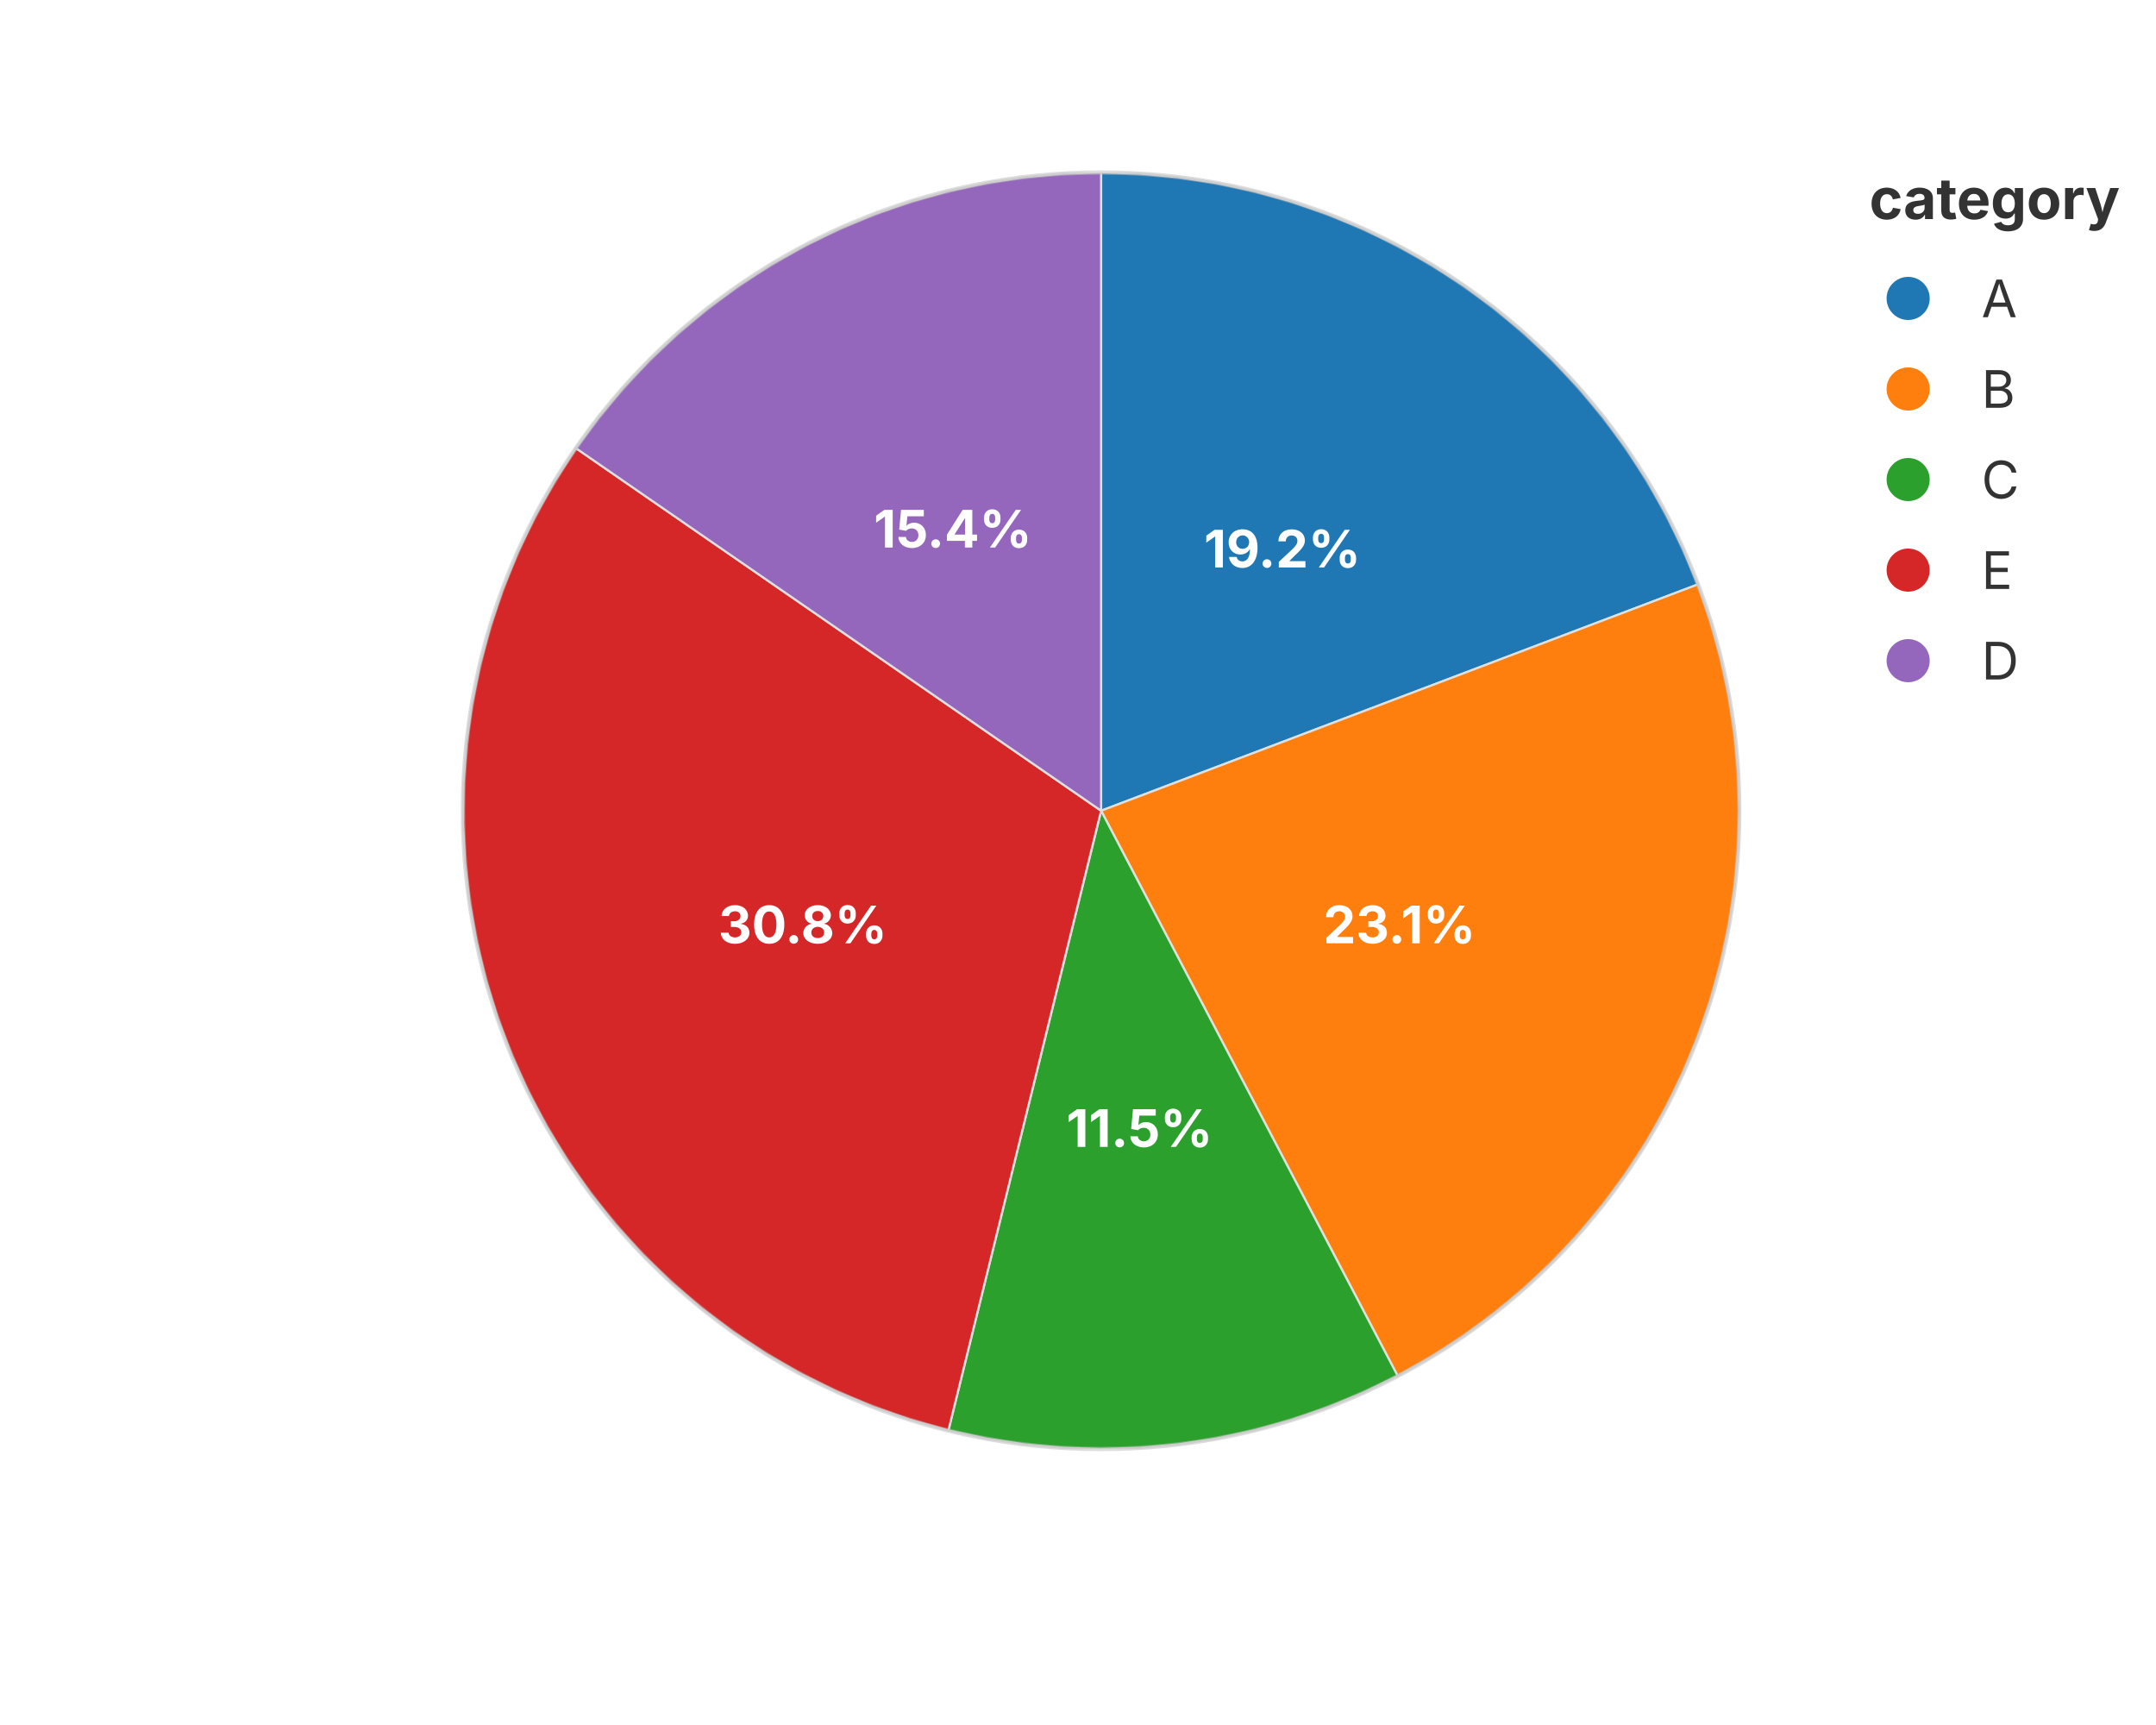
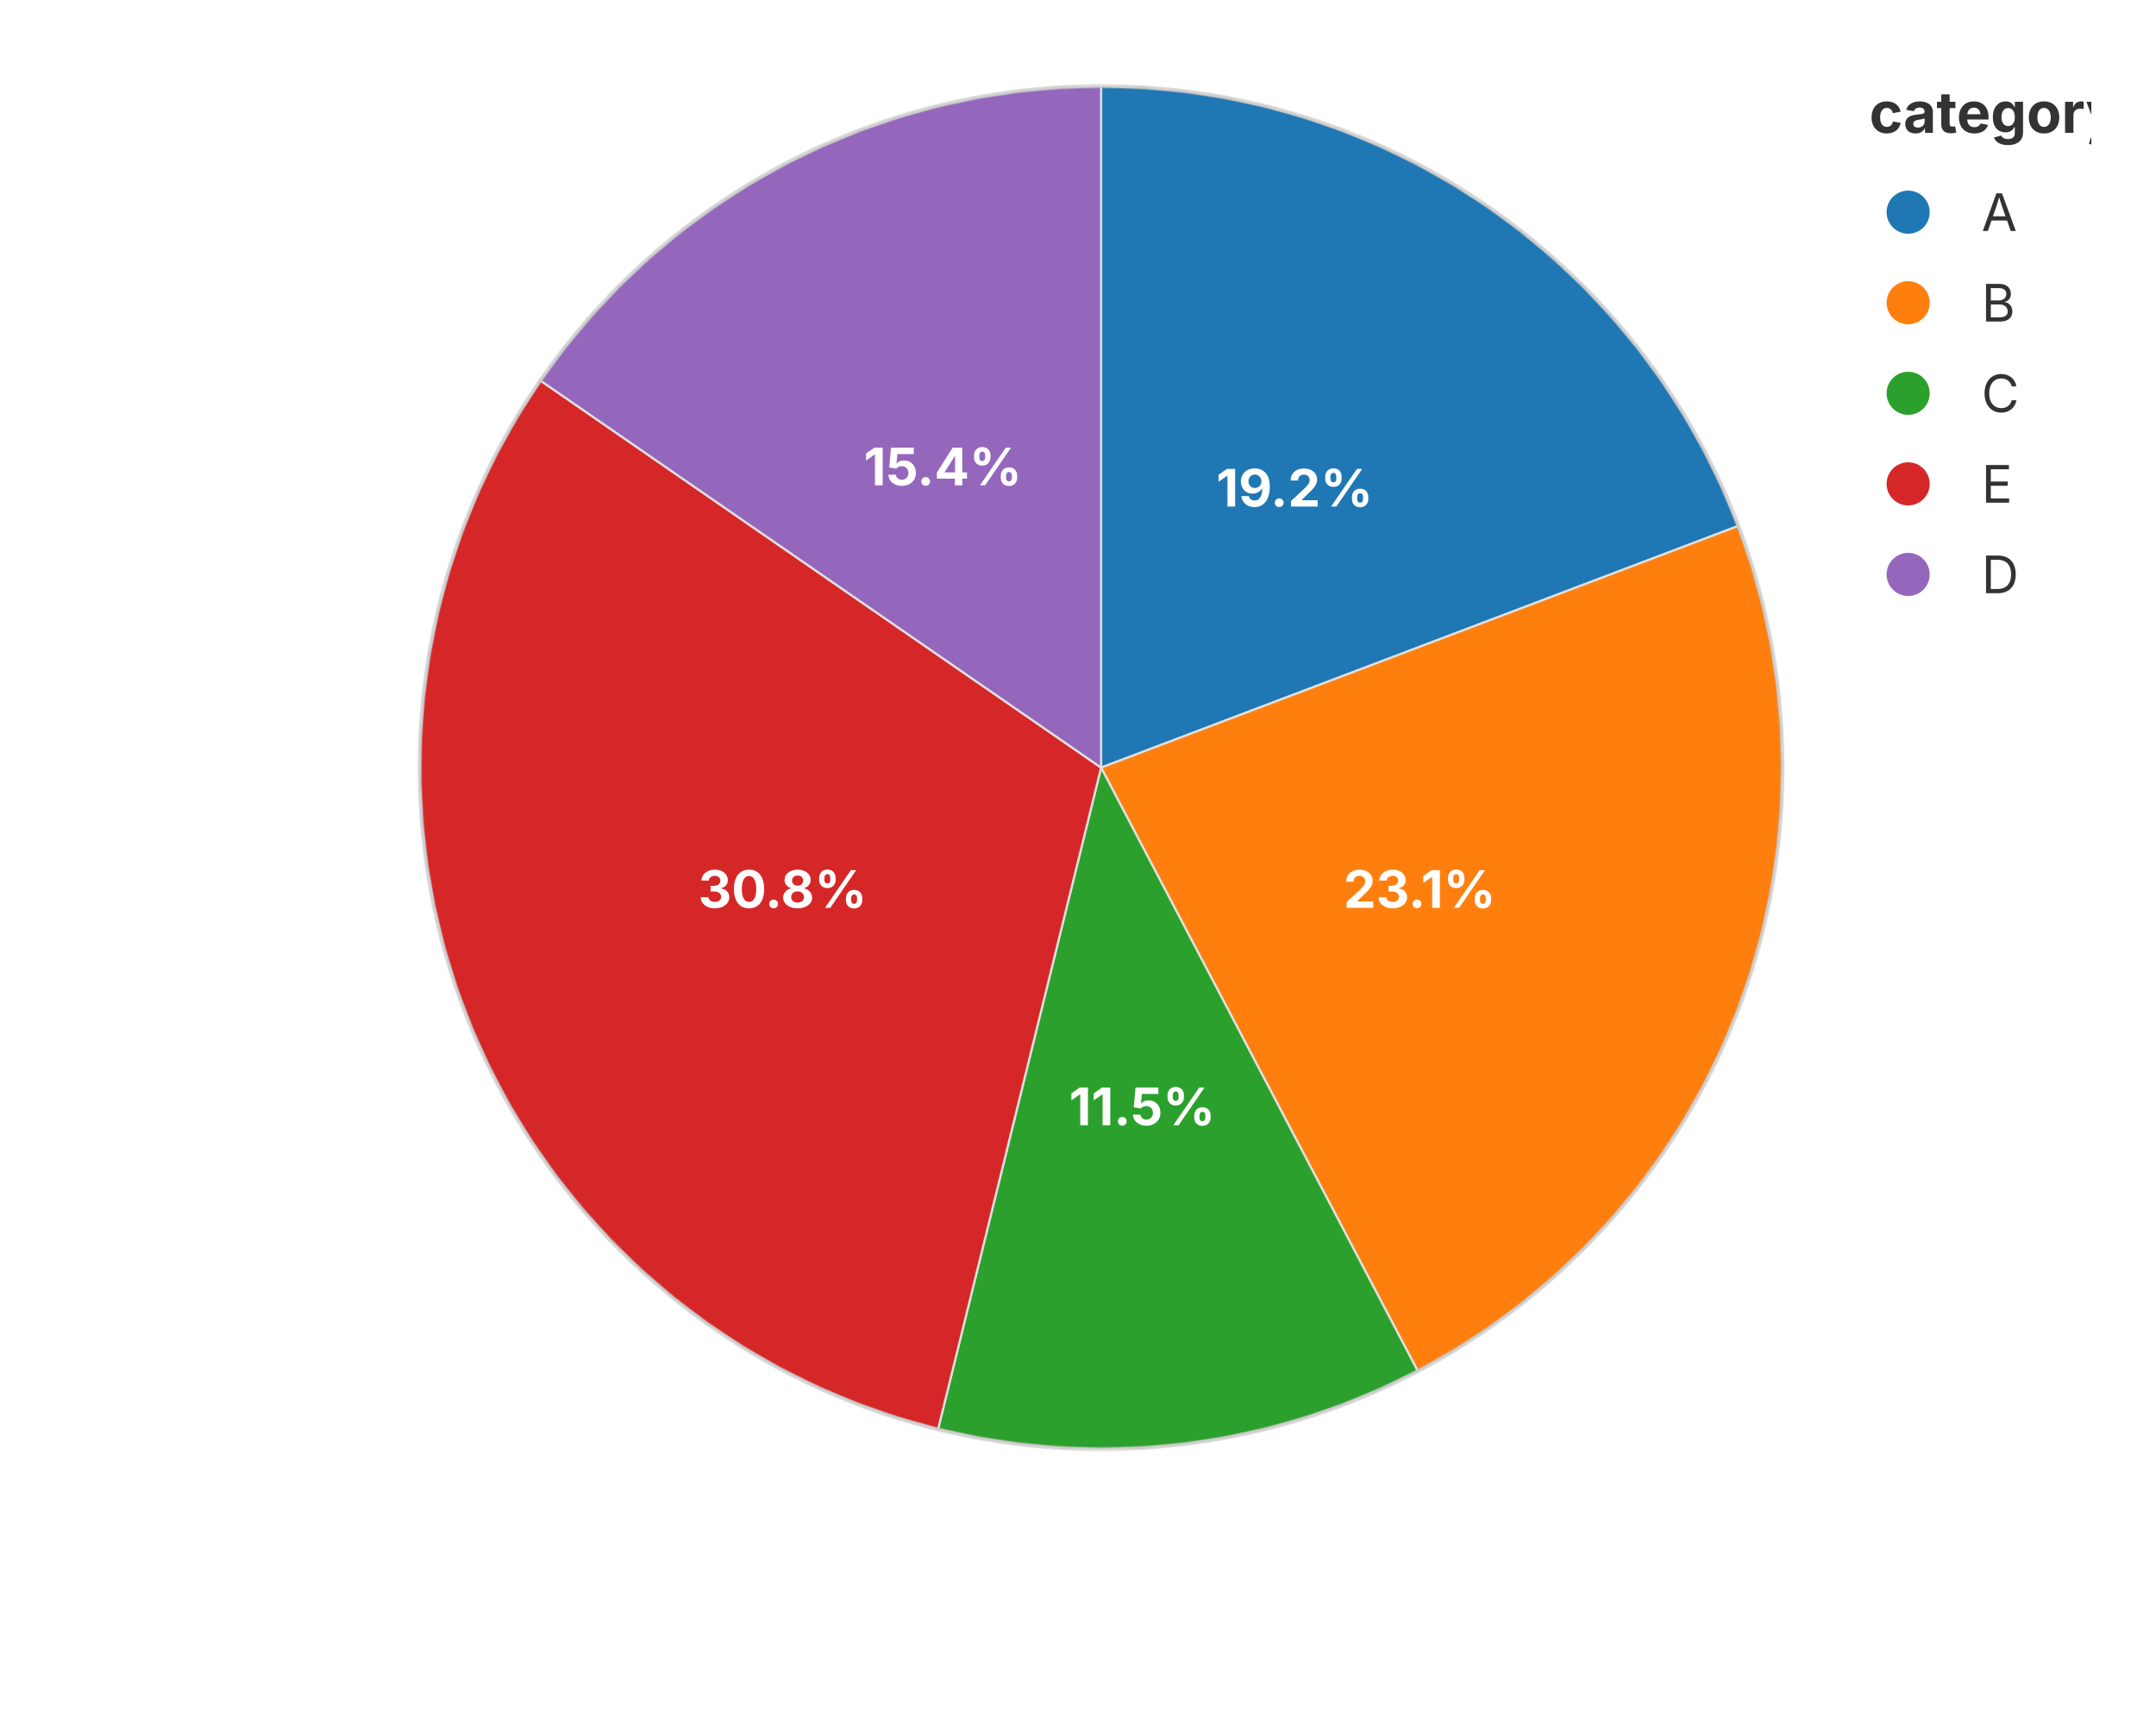
<svg xmlns="http://www.w3.org/2000/svg" width="500" height="400" viewBox="0 0 500 400">
  <rect x="0.000" y="0.000" width="500.000" height="400.000" fill="rgba(255,255,255,1.000)" stroke="none" stroke-width="0.000" fill-opacity="1.000" stroke-opacity="1.000" />
  <defs>
    <clipPath id="plot-clip-area-0">
-       <rect x="92.200" y="40.000" width="326.320" height="296.000" />
+       <rect x="92.200" y="20.000" width="326.320" height="316.000" />
    </clipPath>
  </defs>
  <g clip-path="url(#plot-clip-area-0)">
-     <path d="M 255.360 188.000 L 255.360 40.000 L 264.296 40.270 L 273.199 41.079 L 282.038 42.424 L 290.779 44.301 L 299.390 46.701 L 307.842 49.618 L 316.101 53.039 L 324.139 56.953 L 331.926 61.344 L 339.434 66.198 L 346.634 71.497 L 353.502 77.220 L 360.012 83.348 L 366.140 89.858 L 371.863 96.726 L 377.162 103.926 L 382.016 111.434 L 386.408 119.221 L 390.321 127.259 L 393.742 135.518 L 255.360 188.000 L 255.360 188.000 L 255.360 188.000 L 255.360 188.000 L 255.360 188.000 L 255.360 188.000 L 255.360 188.000 L 255.360 188.000 L 255.360 188.000 L 255.360 188.000 L 255.360 188.000 L 255.360 188.000 L 255.360 188.000 L 255.360 188.000 L 255.360 188.000 L 255.360 188.000 L 255.360 188.000 L 255.360 188.000 L 255.360 188.000 L 255.360 188.000 Z" fill="rgba(31,119,180,1.000)" fill-opacity="1.000" stroke="rgba(224,224,224,1.000)" stroke-width="0.500" stroke-opacity="1.000" stroke-linejoin="round" stroke-linecap="round" />
-     <text x="297.397" y="127.099" font-size="12.0" font-family="Inter, -apple-system, BlinkMacSystemFont, 'Segoe UI', Roboto, Helvetica, Arial, 'PingFang SC', 'Microsoft YaHei', Ubuntu, Cantarell, 'Noto Sans', sans-serif" fill="rgba(255,255,255,1.000)" fill-opacity="1.000" text-anchor="middle" font-weight="bold" dominant-baseline="middle" transform="rotate(0 297.397 127.099)">19.2%</text>
-     <path d="M 255.360 188.000 L 393.742 135.518 L 396.659 143.970 L 399.059 152.581 L 400.936 161.322 L 402.281 170.161 L 403.090 179.064 L 403.360 188.000 L 403.090 196.936 L 402.281 205.839 L 400.936 214.678 L 399.059 223.419 L 396.659 232.030 L 393.742 240.482 L 390.321 248.741 L 386.408 256.779 L 382.016 264.566 L 377.162 272.074 L 371.863 279.274 L 366.140 286.142 L 360.012 292.652 L 353.502 298.780 L 346.634 304.503 L 339.434 309.802 L 331.926 314.656 L 324.139 319.047 L 255.360 188.000 L 255.360 188.000 L 255.360 188.000 L 255.360 188.000 L 255.360 188.000 L 255.360 188.000 L 255.360 188.000 L 255.360 188.000 L 255.360 188.000 L 255.360 188.000 L 255.360 188.000 L 255.360 188.000 L 255.360 188.000 L 255.360 188.000 L 255.360 188.000 L 255.360 188.000 L 255.360 188.000 L 255.360 188.000 L 255.360 188.000 L 255.360 188.000 L 255.360 188.000 L 255.360 188.000 L 255.360 188.000 L 255.360 188.000 Z" fill="rgba(255,127,14,1.000)" fill-opacity="1.000" stroke="rgba(224,224,224,1.000)" stroke-width="0.500" stroke-opacity="1.000" stroke-linejoin="round" stroke-linecap="round" />
-     <text x="324.551" y="214.241" font-size="12.0" font-family="Inter, -apple-system, BlinkMacSystemFont, 'Segoe UI', Roboto, Helvetica, Arial, 'PingFang SC', 'Microsoft YaHei', Ubuntu, Cantarell, 'Noto Sans', sans-serif" fill="rgba(255,255,255,1.000)" fill-opacity="1.000" text-anchor="middle" font-weight="bold" dominant-baseline="middle" transform="rotate(0 324.551 214.241)">23.1%</text>
-     <path d="M 255.360 188.000 L 324.139 319.047 L 316.101 322.961 L 307.842 326.382 L 299.390 329.299 L 290.779 331.699 L 282.038 333.576 L 273.199 334.921 L 264.296 335.730 L 255.360 336.000 L 246.424 335.730 L 237.521 334.921 L 228.682 333.576 L 219.941 331.699 L 255.360 188.000 L 255.360 188.000 L 255.360 188.000 L 255.360 188.000 L 255.360 188.000 L 255.360 188.000 L 255.360 188.000 L 255.360 188.000 L 255.360 188.000 L 255.360 188.000 L 255.360 188.000 L 255.360 188.000 Z" fill="rgba(44,160,44,1.000)" fill-opacity="1.000" stroke="rgba(224,224,224,1.000)" stroke-width="0.500" stroke-opacity="1.000" stroke-linejoin="round" stroke-linecap="round" />
-     <text x="264.280" y="261.460" font-size="12.0" font-family="Inter, -apple-system, BlinkMacSystemFont, 'Segoe UI', Roboto, Helvetica, Arial, 'PingFang SC', 'Microsoft YaHei', Ubuntu, Cantarell, 'Noto Sans', sans-serif" fill="rgba(255,255,255,1.000)" fill-opacity="1.000" text-anchor="middle" font-weight="bold" dominant-baseline="middle" transform="rotate(0 264.280 261.460)">11.5%</text>
-     <path d="M 255.360 188.000 L 219.941 331.699 L 211.054 329.213 L 202.339 326.177 L 193.831 322.604 L 185.561 318.507 L 177.563 313.904 L 169.868 308.810 L 162.505 303.247 L 155.503 297.236 L 148.889 290.800 L 142.689 283.965 L 136.927 276.756 L 131.626 269.202 L 126.805 261.333 L 122.485 253.178 L 118.681 244.770 L 115.409 236.142 L 112.680 227.326 L 110.507 218.357 L 108.896 209.270 L 107.856 200.101 L 107.388 190.884 L 107.496 181.656 L 108.179 172.453 L 109.434 163.311 L 111.256 154.264 L 113.639 145.348 L 116.573 136.599 L 120.046 128.049 L 124.045 119.732 L 128.555 111.681 L 133.558 103.926 L 255.360 188.000 L 255.360 188.000 L 255.360 188.000 L 255.360 188.000 L 255.360 188.000 L 255.360 188.000 L 255.360 188.000 L 255.360 188.000 L 255.360 188.000 L 255.360 188.000 L 255.360 188.000 L 255.360 188.000 L 255.360 188.000 L 255.360 188.000 L 255.360 188.000 L 255.360 188.000 L 255.360 188.000 L 255.360 188.000 L 255.360 188.000 L 255.360 188.000 L 255.360 188.000 L 255.360 188.000 L 255.360 188.000 L 255.360 188.000 L 255.360 188.000 L 255.360 188.000 L 255.360 188.000 L 255.360 188.000 L 255.360 188.000 L 255.360 188.000 L 255.360 188.000 Z" fill="rgba(214,39,40,1.000)" fill-opacity="1.000" stroke="rgba(224,224,224,1.000)" stroke-width="0.500" stroke-opacity="1.000" stroke-linejoin="round" stroke-linecap="round" />
-     <text x="186.169" y="214.241" font-size="12.0" font-family="Inter, -apple-system, BlinkMacSystemFont, 'Segoe UI', Roboto, Helvetica, Arial, 'PingFang SC', 'Microsoft YaHei', Ubuntu, Cantarell, 'Noto Sans', sans-serif" fill="rgba(255,255,255,1.000)" fill-opacity="1.000" text-anchor="middle" font-weight="bold" dominant-baseline="middle" transform="rotate(0 186.169 214.241)">30.8%</text>
-     <path d="M 255.360 188.000 L 133.558 103.926 L 138.857 96.726 L 144.580 89.858 L 150.708 83.348 L 157.218 77.220 L 164.086 71.497 L 171.286 66.198 L 178.794 61.344 L 186.581 56.953 L 194.619 53.039 L 202.878 49.618 L 211.330 46.701 L 219.941 44.301 L 228.682 42.424 L 237.521 41.079 L 246.424 40.270 L 255.360 40.000 L 255.360 188.000 L 255.360 188.000 L 255.360 188.000 L 255.360 188.000 L 255.360 188.000 L 255.360 188.000 L 255.360 188.000 L 255.360 188.000 L 255.360 188.000 L 255.360 188.000 L 255.360 188.000 L 255.360 188.000 L 255.360 188.000 L 255.360 188.000 L 255.360 188.000 L 255.360 188.000 Z" fill="rgba(148,103,189,1.000)" fill-opacity="1.000" stroke="rgba(224,224,224,1.000)" stroke-width="0.500" stroke-opacity="1.000" stroke-linejoin="round" stroke-linecap="round" />
-     <text x="220.970" y="122.476" font-size="12.0" font-family="Inter, -apple-system, BlinkMacSystemFont, 'Segoe UI', Roboto, Helvetica, Arial, 'PingFang SC', 'Microsoft YaHei', Ubuntu, Cantarell, 'Noto Sans', sans-serif" fill="rgba(255,255,255,1.000)" fill-opacity="1.000" text-anchor="middle" font-weight="bold" dominant-baseline="middle" transform="rotate(0 220.970 122.476)">15.4%</text>
+     <path d="M 255.360 178.000 L 255.360 20.000 L 264.900 20.288 L 274.405 21.152 L 283.840 22.588 L 293.172 24.591 L 302.365 27.154 L 311.388 30.267 L 320.205 33.920 L 328.786 38.098 L 337.099 42.787 L 345.114 47.969 L 352.802 53.625 L 360.133 59.735 L 367.083 66.277 L 373.625 73.227 L 379.735 80.558 L 385.391 88.246 L 390.573 96.261 L 395.262 104.574 L 399.440 113.155 L 403.093 121.972 L 255.360 178.000 L 255.360 178.000 L 255.360 178.000 L 255.360 178.000 L 255.360 178.000 L 255.360 178.000 L 255.360 178.000 L 255.360 178.000 L 255.360 178.000 L 255.360 178.000 L 255.360 178.000 L 255.360 178.000 L 255.360 178.000 L 255.360 178.000 L 255.360 178.000 L 255.360 178.000 L 255.360 178.000 L 255.360 178.000 L 255.360 178.000 L 255.360 178.000 Z" fill="rgba(31,119,180,1.000)" fill-opacity="1.000" stroke="rgba(224,224,224,1.000)" stroke-width="0.500" stroke-opacity="1.000" stroke-linejoin="round" stroke-linecap="round" />
+     <text x="300.237" y="112.984" font-size="12.0" font-family="Inter, -apple-system, BlinkMacSystemFont, 'Segoe UI', Roboto, Helvetica, Arial, 'PingFang SC', 'Microsoft YaHei', Ubuntu, Cantarell, 'Noto Sans', sans-serif" fill="rgba(255,255,255,1.000)" fill-opacity="1.000" text-anchor="middle" font-weight="bold" dominant-baseline="middle" transform="rotate(0 300.237 112.984)">19.2%</text>
+     <path d="M 255.360 178.000 L 403.093 121.972 L 406.206 130.995 L 408.769 140.188 L 410.772 149.520 L 412.208 158.955 L 413.072 168.460 L 413.360 178.000 L 413.072 187.540 L 412.208 197.045 L 410.772 206.480 L 408.769 215.812 L 406.206 225.005 L 403.093 234.028 L 399.440 242.845 L 395.262 251.426 L 390.573 259.739 L 385.391 267.754 L 379.735 275.442 L 373.625 282.773 L 367.083 289.723 L 360.133 296.265 L 352.802 302.375 L 345.114 308.031 L 337.099 313.213 L 328.786 317.902 L 255.360 178.000 L 255.360 178.000 L 255.360 178.000 L 255.360 178.000 L 255.360 178.000 L 255.360 178.000 L 255.360 178.000 L 255.360 178.000 L 255.360 178.000 L 255.360 178.000 L 255.360 178.000 L 255.360 178.000 L 255.360 178.000 L 255.360 178.000 L 255.360 178.000 L 255.360 178.000 L 255.360 178.000 L 255.360 178.000 L 255.360 178.000 L 255.360 178.000 L 255.360 178.000 L 255.360 178.000 L 255.360 178.000 L 255.360 178.000 Z" fill="rgba(255,127,14,1.000)" fill-opacity="1.000" stroke="rgba(224,224,224,1.000)" stroke-width="0.500" stroke-opacity="1.000" stroke-linejoin="round" stroke-linecap="round" />
+     <text x="329.226" y="206.014" font-size="12.0" font-family="Inter, -apple-system, BlinkMacSystemFont, 'Segoe UI', Roboto, Helvetica, Arial, 'PingFang SC', 'Microsoft YaHei', Ubuntu, Cantarell, 'Noto Sans', sans-serif" fill="rgba(255,255,255,1.000)" fill-opacity="1.000" text-anchor="middle" font-weight="bold" dominant-baseline="middle" transform="rotate(0 329.226 206.014)">23.1%</text>
+     <path d="M 255.360 178.000 L 328.786 317.902 L 320.205 322.080 L 311.388 325.733 L 302.365 328.846 L 293.172 331.409 L 283.840 333.412 L 274.405 334.848 L 264.900 335.712 L 255.360 336.000 L 245.820 335.712 L 236.315 334.848 L 226.880 333.412 L 217.548 331.409 L 255.360 178.000 L 255.360 178.000 L 255.360 178.000 L 255.360 178.000 L 255.360 178.000 L 255.360 178.000 L 255.360 178.000 L 255.360 178.000 L 255.360 178.000 L 255.360 178.000 L 255.360 178.000 L 255.360 178.000 Z" fill="rgba(44,160,44,1.000)" fill-opacity="1.000" stroke="rgba(224,224,224,1.000)" stroke-width="0.500" stroke-opacity="1.000" stroke-linejoin="round" stroke-linecap="round" />
+     <text x="264.882" y="256.424" font-size="12.0" font-family="Inter, -apple-system, BlinkMacSystemFont, 'Segoe UI', Roboto, Helvetica, Arial, 'PingFang SC', 'Microsoft YaHei', Ubuntu, Cantarell, 'Noto Sans', sans-serif" fill="rgba(255,255,255,1.000)" fill-opacity="1.000" text-anchor="middle" font-weight="bold" dominant-baseline="middle" transform="rotate(0 264.882 256.424)">11.5%</text>
+     <path d="M 255.360 178.000 L 217.548 331.409 L 208.061 328.754 L 198.757 325.513 L 189.674 321.699 L 180.845 317.325 L 172.307 312.411 L 164.091 306.973 L 156.231 301.034 L 148.756 294.617 L 141.695 287.746 L 135.076 280.449 L 128.925 272.753 L 123.265 264.689 L 118.119 256.288 L 113.507 247.582 L 109.446 238.606 L 105.952 229.394 L 103.040 219.983 L 100.719 210.408 L 99.000 200.707 L 97.889 190.918 L 97.390 181.079 L 97.505 171.228 L 98.234 161.403 L 99.574 151.642 L 101.520 141.985 L 104.063 132.467 L 107.195 123.126 L 110.903 113.998 L 115.173 105.120 L 119.988 96.524 L 125.329 88.246 L 255.360 178.000 L 255.360 178.000 L 255.360 178.000 L 255.360 178.000 L 255.360 178.000 L 255.360 178.000 L 255.360 178.000 L 255.360 178.000 L 255.360 178.000 L 255.360 178.000 L 255.360 178.000 L 255.360 178.000 L 255.360 178.000 L 255.360 178.000 L 255.360 178.000 L 255.360 178.000 L 255.360 178.000 L 255.360 178.000 L 255.360 178.000 L 255.360 178.000 L 255.360 178.000 L 255.360 178.000 L 255.360 178.000 L 255.360 178.000 L 255.360 178.000 L 255.360 178.000 L 255.360 178.000 L 255.360 178.000 L 255.360 178.000 L 255.360 178.000 L 255.360 178.000 Z" fill="rgba(214,39,40,1.000)" fill-opacity="1.000" stroke="rgba(224,224,224,1.000)" stroke-width="0.500" stroke-opacity="1.000" stroke-linejoin="round" stroke-linecap="round" />
+     <text x="181.494" y="206.014" font-size="12.0" font-family="Inter, -apple-system, BlinkMacSystemFont, 'Segoe UI', Roboto, Helvetica, Arial, 'PingFang SC', 'Microsoft YaHei', Ubuntu, Cantarell, 'Noto Sans', sans-serif" fill="rgba(255,255,255,1.000)" fill-opacity="1.000" text-anchor="middle" font-weight="bold" dominant-baseline="middle" transform="rotate(0 181.494 206.014)">30.8%</text>
+     <path d="M 255.360 178.000 L 125.329 88.246 L 130.985 80.558 L 137.095 73.227 L 143.637 66.277 L 150.587 59.735 L 157.918 53.625 L 165.606 47.969 L 173.621 42.787 L 181.934 38.098 L 190.515 33.920 L 199.332 30.267 L 208.355 27.154 L 217.548 24.591 L 226.880 22.588 L 236.315 21.152 L 245.820 20.288 L 255.360 20.000 L 255.360 178.000 L 255.360 178.000 L 255.360 178.000 L 255.360 178.000 L 255.360 178.000 L 255.360 178.000 L 255.360 178.000 L 255.360 178.000 L 255.360 178.000 L 255.360 178.000 L 255.360 178.000 L 255.360 178.000 L 255.360 178.000 L 255.360 178.000 L 255.360 178.000 L 255.360 178.000 Z" fill="rgba(148,103,189,1.000)" fill-opacity="1.000" stroke="rgba(224,224,224,1.000)" stroke-width="0.500" stroke-opacity="1.000" stroke-linejoin="round" stroke-linecap="round" />
+     <text x="218.647" y="108.049" font-size="12.0" font-family="Inter, -apple-system, BlinkMacSystemFont, 'Segoe UI', Roboto, Helvetica, Arial, 'PingFang SC', 'Microsoft YaHei', Ubuntu, Cantarell, 'Noto Sans', sans-serif" fill="rgba(255,255,255,1.000)" fill-opacity="1.000" text-anchor="middle" font-weight="bold" dominant-baseline="middle" transform="rotate(0 218.647 108.049)">15.4%</text>
  </g>
-   <circle cx="255.360" cy="188.000" r="148.000" fill="none" stroke="rgba(189,189,189,1.000)" stroke-width="1.000" fill-opacity="0.500" stroke-opacity="0.500" />
+   <circle cx="255.360" cy="178.000" r="158.000" fill="none" stroke="rgba(189,189,189,1.000)" stroke-width="1.000" fill-opacity="0.500" stroke-opacity="0.500" />
  <defs>
    <clipPath id="plot-clip-area-1">
-       <rect x="418.520" y="0.000" width="81.480" height="400.000" />
+       <rect x="433.520" y="20.000" width="51.480" height="316.000" />
    </clipPath>
  </defs>
  <g clip-path="url(#plot-clip-area-1)">
-     <text x="433.520" y="46.000" font-size="13.2" font-family="Inter, -apple-system, BlinkMacSystemFont, 'Segoe UI', Roboto, Helvetica, Arial, 'PingFang SC', 'Microsoft YaHei', Ubuntu, Cantarell, 'Noto Sans', sans-serif" fill="rgba(51,51,51,1.000)" fill-opacity="1.000" text-anchor="start" font-weight="bold" dominant-baseline="central" transform="rotate(0 433.520 46.000)">category</text>
-     <circle cx="442.520" cy="69.200" r="5.000" fill="rgba(31,119,180,1.000)" stroke="none" stroke-width="0.000" fill-opacity="1.000" stroke-opacity="1.000" />
-     <text x="459.520" y="69.200" font-size="12.0" font-family="Inter, -apple-system, BlinkMacSystemFont, 'Segoe UI', Roboto, Helvetica, Arial, 'PingFang SC', 'Microsoft YaHei', Ubuntu, Cantarell, 'Noto Sans', sans-serif" fill="rgba(51,51,51,1.000)" fill-opacity="1.000" text-anchor="start" font-weight="normal" dominant-baseline="central" transform="rotate(0 459.520 69.200)">A</text>
-     <circle cx="442.520" cy="90.200" r="5.000" fill="rgba(255,127,14,1.000)" stroke="none" stroke-width="0.000" fill-opacity="1.000" stroke-opacity="1.000" />
-     <text x="459.520" y="90.200" font-size="12.0" font-family="Inter, -apple-system, BlinkMacSystemFont, 'Segoe UI', Roboto, Helvetica, Arial, 'PingFang SC', 'Microsoft YaHei', Ubuntu, Cantarell, 'Noto Sans', sans-serif" fill="rgba(51,51,51,1.000)" fill-opacity="1.000" text-anchor="start" font-weight="normal" dominant-baseline="central" transform="rotate(0 459.520 90.200)">B</text>
-     <circle cx="442.520" cy="111.200" r="5.000" fill="rgba(44,160,44,1.000)" stroke="none" stroke-width="0.000" fill-opacity="1.000" stroke-opacity="1.000" />
-     <text x="459.520" y="111.200" font-size="12.0" font-family="Inter, -apple-system, BlinkMacSystemFont, 'Segoe UI', Roboto, Helvetica, Arial, 'PingFang SC', 'Microsoft YaHei', Ubuntu, Cantarell, 'Noto Sans', sans-serif" fill="rgba(51,51,51,1.000)" fill-opacity="1.000" text-anchor="start" font-weight="normal" dominant-baseline="central" transform="rotate(0 459.520 111.200)">C</text>
-     <circle cx="442.520" cy="132.200" r="5.000" fill="rgba(214,39,40,1.000)" stroke="none" stroke-width="0.000" fill-opacity="1.000" stroke-opacity="1.000" />
-     <text x="459.520" y="132.200" font-size="12.0" font-family="Inter, -apple-system, BlinkMacSystemFont, 'Segoe UI', Roboto, Helvetica, Arial, 'PingFang SC', 'Microsoft YaHei', Ubuntu, Cantarell, 'Noto Sans', sans-serif" fill="rgba(51,51,51,1.000)" fill-opacity="1.000" text-anchor="start" font-weight="normal" dominant-baseline="central" transform="rotate(0 459.520 132.200)">E</text>
-     <circle cx="442.520" cy="153.200" r="5.000" fill="rgba(148,103,189,1.000)" stroke="none" stroke-width="0.000" fill-opacity="1.000" stroke-opacity="1.000" />
-     <text x="459.520" y="153.200" font-size="12.0" font-family="Inter, -apple-system, BlinkMacSystemFont, 'Segoe UI', Roboto, Helvetica, Arial, 'PingFang SC', 'Microsoft YaHei', Ubuntu, Cantarell, 'Noto Sans', sans-serif" fill="rgba(51,51,51,1.000)" fill-opacity="1.000" text-anchor="start" font-weight="normal" dominant-baseline="central" transform="rotate(0 459.520 153.200)">D</text>
+     <text x="433.520" y="26.000" font-size="13.2" font-family="Inter, -apple-system, BlinkMacSystemFont, 'Segoe UI', Roboto, Helvetica, Arial, 'PingFang SC', 'Microsoft YaHei', Ubuntu, Cantarell, 'Noto Sans', sans-serif" fill="rgba(51,51,51,1.000)" fill-opacity="1.000" text-anchor="start" font-weight="bold" dominant-baseline="central" transform="rotate(0 433.520 26.000)">category</text>
+     <circle cx="442.520" cy="49.200" r="5.000" fill="rgba(31,119,180,1.000)" stroke="none" stroke-width="0.000" fill-opacity="1.000" stroke-opacity="1.000" />
+     <text x="459.520" y="49.200" font-size="12.0" font-family="Inter, -apple-system, BlinkMacSystemFont, 'Segoe UI', Roboto, Helvetica, Arial, 'PingFang SC', 'Microsoft YaHei', Ubuntu, Cantarell, 'Noto Sans', sans-serif" fill="rgba(51,51,51,1.000)" fill-opacity="1.000" text-anchor="start" font-weight="normal" dominant-baseline="central" transform="rotate(0 459.520 49.200)">A</text>
+     <circle cx="442.520" cy="70.200" r="5.000" fill="rgba(255,127,14,1.000)" stroke="none" stroke-width="0.000" fill-opacity="1.000" stroke-opacity="1.000" />
+     <text x="459.520" y="70.200" font-size="12.0" font-family="Inter, -apple-system, BlinkMacSystemFont, 'Segoe UI', Roboto, Helvetica, Arial, 'PingFang SC', 'Microsoft YaHei', Ubuntu, Cantarell, 'Noto Sans', sans-serif" fill="rgba(51,51,51,1.000)" fill-opacity="1.000" text-anchor="start" font-weight="normal" dominant-baseline="central" transform="rotate(0 459.520 70.200)">B</text>
+     <circle cx="442.520" cy="91.200" r="5.000" fill="rgba(44,160,44,1.000)" stroke="none" stroke-width="0.000" fill-opacity="1.000" stroke-opacity="1.000" />
+     <text x="459.520" y="91.200" font-size="12.0" font-family="Inter, -apple-system, BlinkMacSystemFont, 'Segoe UI', Roboto, Helvetica, Arial, 'PingFang SC', 'Microsoft YaHei', Ubuntu, Cantarell, 'Noto Sans', sans-serif" fill="rgba(51,51,51,1.000)" fill-opacity="1.000" text-anchor="start" font-weight="normal" dominant-baseline="central" transform="rotate(0 459.520 91.200)">C</text>
+     <circle cx="442.520" cy="112.200" r="5.000" fill="rgba(214,39,40,1.000)" stroke="none" stroke-width="0.000" fill-opacity="1.000" stroke-opacity="1.000" />
+     <text x="459.520" y="112.200" font-size="12.0" font-family="Inter, -apple-system, BlinkMacSystemFont, 'Segoe UI', Roboto, Helvetica, Arial, 'PingFang SC', 'Microsoft YaHei', Ubuntu, Cantarell, 'Noto Sans', sans-serif" fill="rgba(51,51,51,1.000)" fill-opacity="1.000" text-anchor="start" font-weight="normal" dominant-baseline="central" transform="rotate(0 459.520 112.200)">E</text>
+     <circle cx="442.520" cy="133.200" r="5.000" fill="rgba(148,103,189,1.000)" stroke="none" stroke-width="0.000" fill-opacity="1.000" stroke-opacity="1.000" />
+     <text x="459.520" y="133.200" font-size="12.0" font-family="Inter, -apple-system, BlinkMacSystemFont, 'Segoe UI', Roboto, Helvetica, Arial, 'PingFang SC', 'Microsoft YaHei', Ubuntu, Cantarell, 'Noto Sans', sans-serif" fill="rgba(51,51,51,1.000)" fill-opacity="1.000" text-anchor="start" font-weight="normal" dominant-baseline="central" transform="rotate(0 459.520 133.200)">D</text>
  </g>
</svg>
